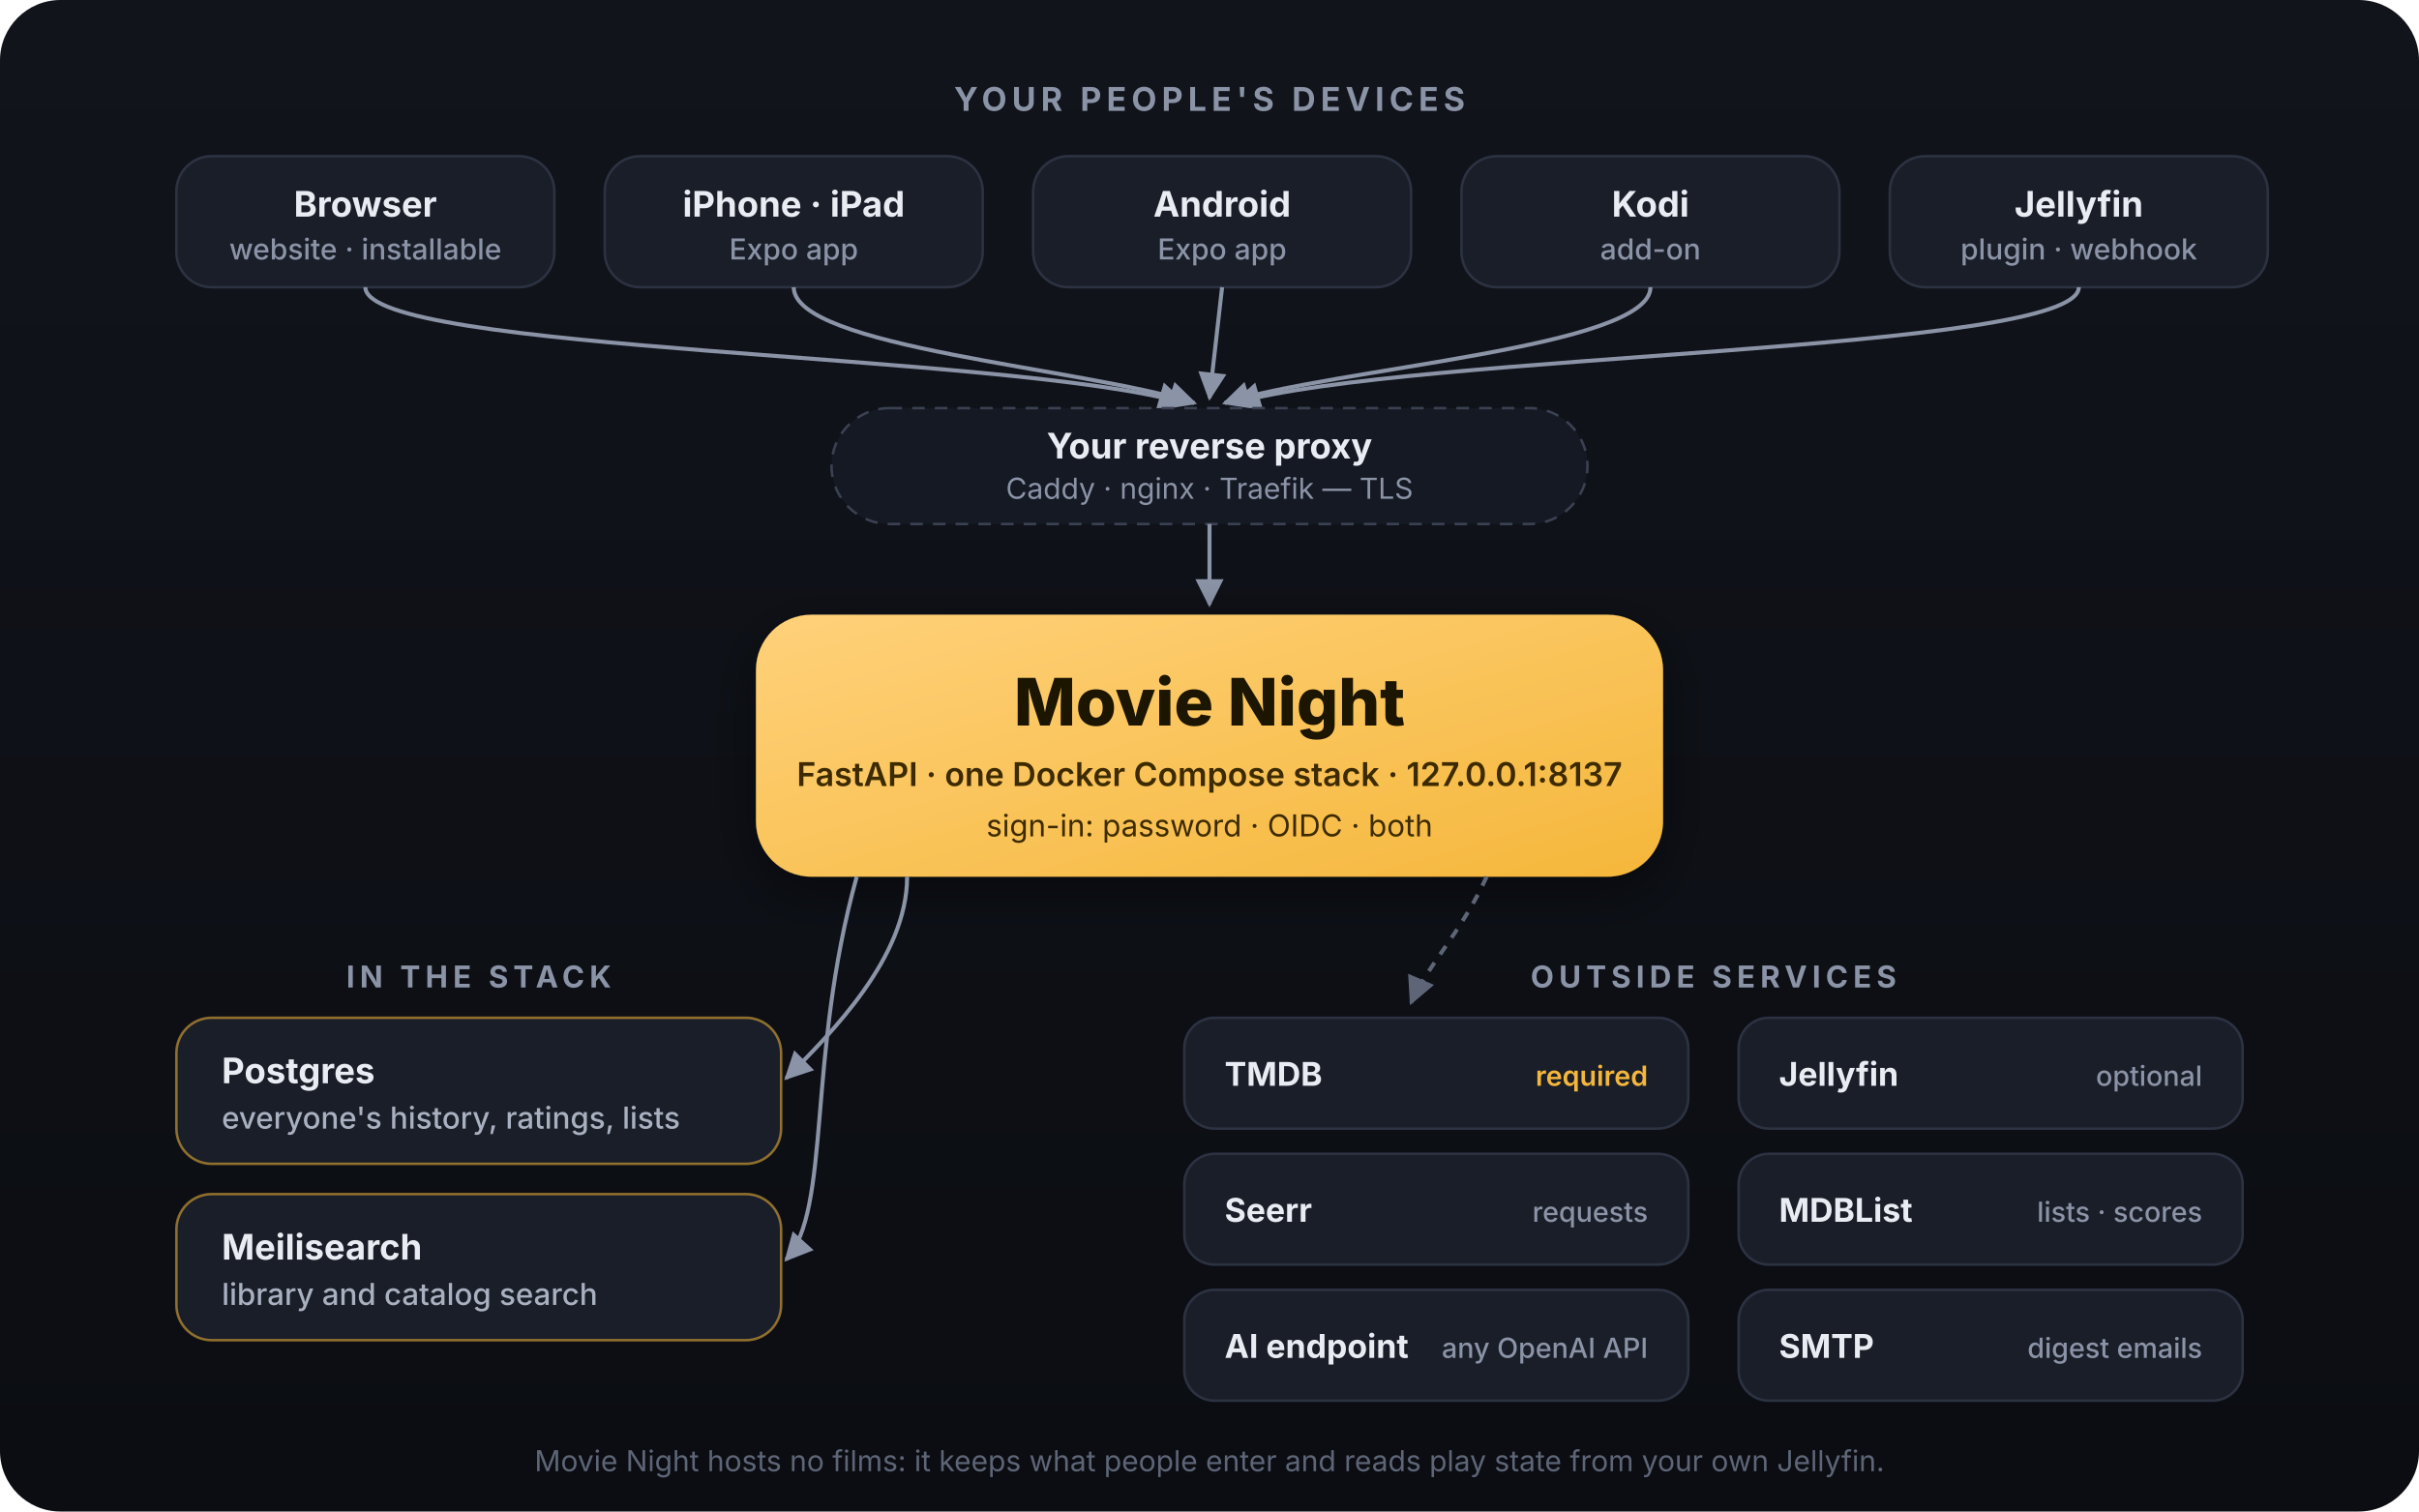
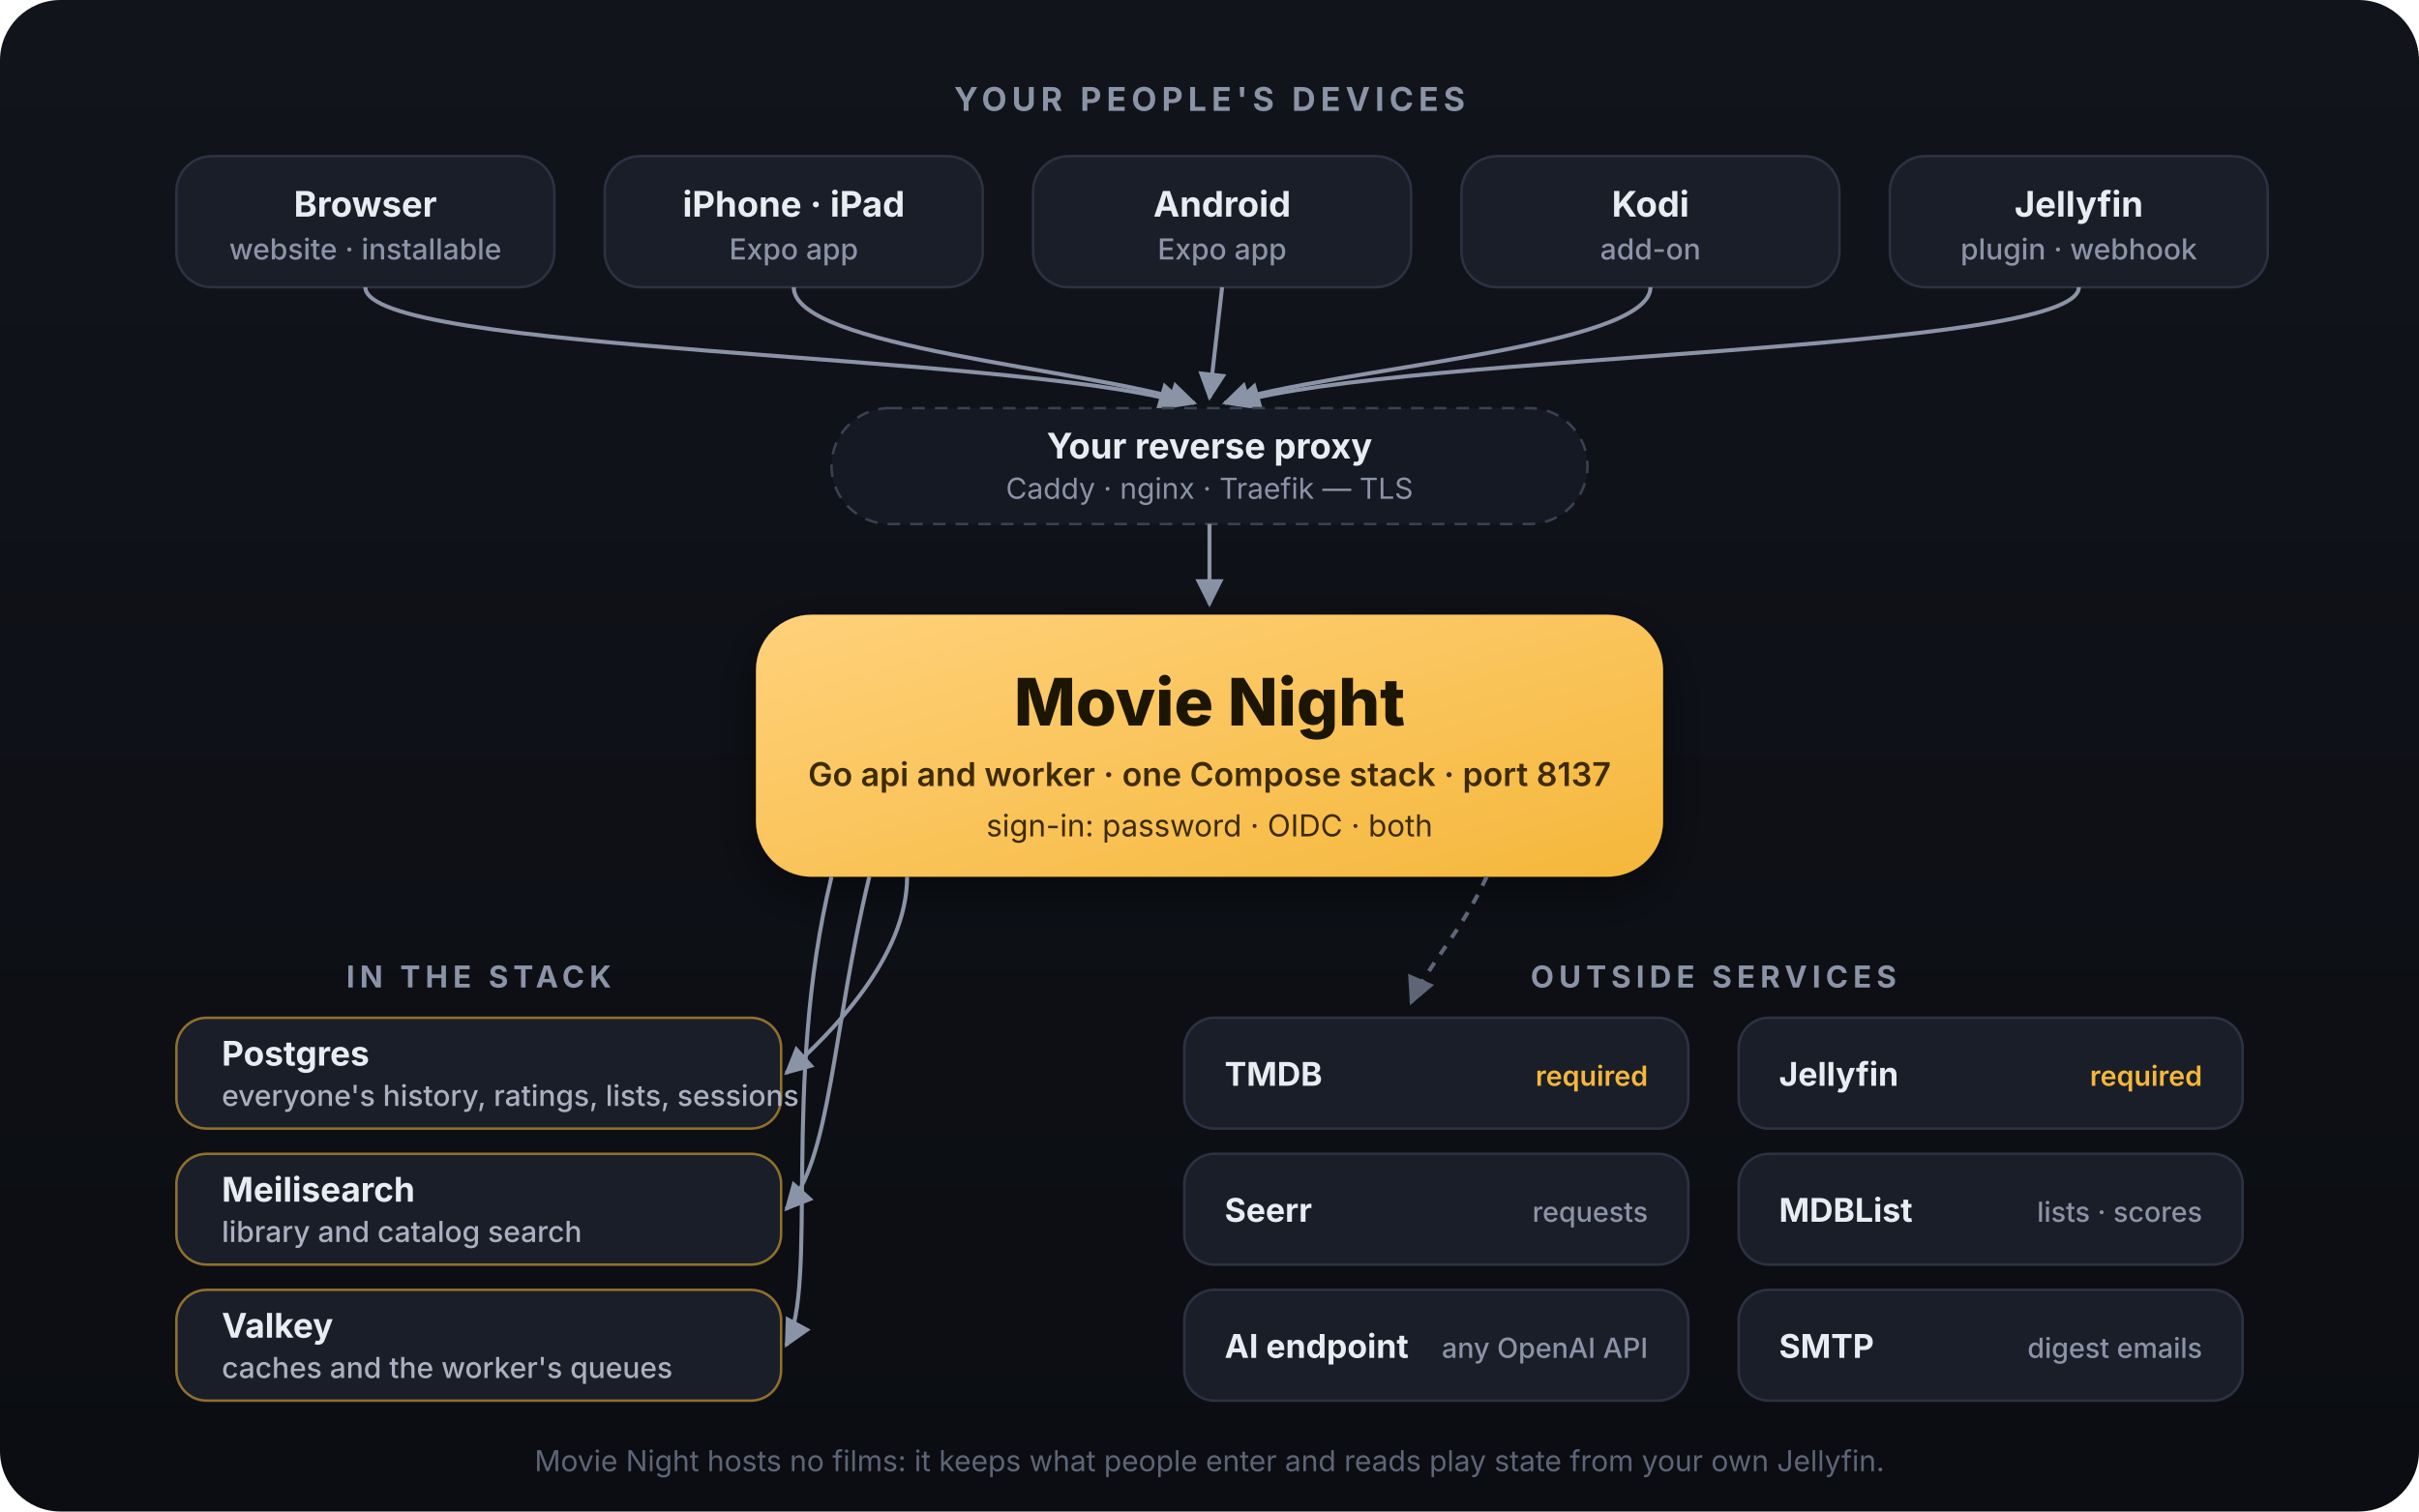
<svg xmlns="http://www.w3.org/2000/svg" viewBox="0 0 960 600" width="960" height="600" font-family="Inter, -apple-system, Segoe UI, Roboto, Helvetica, Arial, sans-serif" role="img" aria-labelledby="t d">
  <defs>
    <linearGradient id="bg" x1="0" y1="0" x2="0" y2="1">
      <stop offset="0" stop-color="#11141b" />
      <stop offset="1" stop-color="#0b0d12" />
    </linearGradient>
    <linearGradient id="core" x1="0" y1="0" x2="1" y2="1">
      <stop offset="0" stop-color="#ffd17a" />
      <stop offset="1" stop-color="#f5b73b" />
    </linearGradient>
    <marker id="a" viewBox="0 0 10 10" refX="9" refY="5" markerWidth="7" markerHeight="7" orient="auto-start-reverse">
      <path d="M0,0 L10,5 L0,10 z" fill="#8b93a7" />
    </marker>
    <marker id="ao" viewBox="0 0 10 10" refX="9" refY="5" markerWidth="7" markerHeight="7" orient="auto-start-reverse">
      <path d="M0,0 L10,5 L0,10 z" fill="#5d6577" />
    </marker>
    <filter id="sh" x="-20%" y="-20%" width="140%" height="160%">
      <feDropShadow dx="0" dy="6" stdDeviation="10" flood-color="#000" flood-opacity=".45" />
    </filter>
  </defs>
  <rect width="960" height="600" rx="24" fill="url(#bg)" />
  <text x="480" y="44" text-anchor="middle" fill="#8b93a7" font-size="13" font-weight="700" letter-spacing="2">YOUR PEOPLE'S DEVICES</text>
  <g font-size="14" font-weight="650" fill="#e9ecf2" text-anchor="middle">
    <g transform="translate(70,62)">
      <rect width="150" height="52" rx="14" fill="#1a1e28" stroke="#2c3242" />
      <text x="75" y="24">Browser</text>
      <text x="75" y="41" font-size="11.5" font-weight="500" fill="#8b93a7">website · installable</text>
    </g>
    <g transform="translate(240,62)">
      <rect width="150" height="52" rx="14" fill="#1a1e28" stroke="#2c3242" />
      <text x="75" y="24">iPhone · iPad</text>
      <text x="75" y="41" font-size="11.5" font-weight="500" fill="#8b93a7">Expo app</text>
    </g>
    <g transform="translate(410,62)">
      <rect width="150" height="52" rx="14" fill="#1a1e28" stroke="#2c3242" />
      <text x="75" y="24">Android</text>
      <text x="75" y="41" font-size="11.5" font-weight="500" fill="#8b93a7">Expo app</text>
    </g>
    <g transform="translate(580,62)">
      <rect width="150" height="52" rx="14" fill="#1a1e28" stroke="#2c3242" />
      <text x="75" y="24">Kodi</text>
      <text x="75" y="41" font-size="11.5" font-weight="500" fill="#8b93a7">add-on</text>
    </g>
    <g transform="translate(750,62)">
      <rect width="150" height="52" rx="14" fill="#1a1e28" stroke="#2c3242" />
      <text x="75" y="24">Jellyfin</text>
      <text x="75" y="41" font-size="11.5" font-weight="500" fill="#8b93a7">plugin · webhook</text>
    </g>
  </g>
  <g stroke="#8b93a7" stroke-width="1.6" fill="none" marker-end="url(#a)">
    <path d="M145,114 C145,140 400,140 470,160" />
    <path d="M315,114 C315,138 430,146 474,160" />
    <path d="M485,114 L480,158" />
    <path d="M655,114 C655,138 530,146 486,160" />
    <path d="M825,114 C825,140 560,140 490,160" />
  </g>
  <g transform="translate(330,162)">
    <rect width="300" height="46" rx="23" fill="#151923" stroke="#3a4152" stroke-dasharray="5 4" />
    <text x="150" y="20" text-anchor="middle" fill="#e9ecf2" font-size="14" font-weight="700">Your reverse proxy</text>
    <text x="150" y="36" text-anchor="middle" fill="#8b93a7" font-size="11.5">Caddy · nginx · Traefik — TLS</text>
  </g>
  <path d="M480,208 L480,240" stroke="#8b93a7" stroke-width="1.6" marker-end="url(#a)" />
  <g transform="translate(300,244)" filter="url(#sh)">
    <rect width="360" height="104" rx="22" fill="url(#core)" />
    <text x="180" y="44" text-anchor="middle" fill="#1a1300" font-size="26" font-weight="800">Movie Night</text>
-     <text x="180" y="68" text-anchor="middle" fill="#3d2c00" font-size="13" font-weight="600">FastAPI · one Docker Compose stack · 127.0.0.1:8137</text>
+     <text x="180" y="68" text-anchor="middle" fill="#3d2c00" font-size="13" font-weight="600">Go api and worker · one Compose stack · port 8137</text>
    <text x="180" y="88" text-anchor="middle" fill="#3d2c00" font-size="12">sign-in: password · OIDC · both</text>
  </g>
  <text x="190" y="392" text-anchor="middle" fill="#8b93a7" font-size="12" font-weight="700" letter-spacing="2">IN THE STACK</text>
-   <g font-size="14" font-weight="700" fill="#e9ecf2">
+   <g font-size="13.5" font-weight="700" fill="#e9ecf2">
    <g transform="translate(70,404)">
-       <rect width="240" height="58" rx="14" fill="#1a1e28" stroke="#f5b73b" stroke-opacity=".55" />
-       <text x="18" y="26">Postgres</text>
-       <text x="18" y="44" font-size="12" font-weight="500" fill="#a9b0c0">everyone's history, ratings, lists</text>
+       <rect width="240" height="44" rx="12" fill="#1a1e28" stroke="#f5b73b" stroke-opacity=".55" />
+       <text x="18" y="19">Postgres</text>
+       <text x="18" y="35" font-size="11.5" font-weight="500" fill="#a9b0c0">everyone's history, ratings, lists, sessions</text>
    </g>
-     <g transform="translate(70,474)">
-       <rect width="240" height="58" rx="14" fill="#1a1e28" stroke="#f5b73b" stroke-opacity=".55" />
-       <text x="18" y="26">Meilisearch</text>
-       <text x="18" y="44" font-size="12" font-weight="500" fill="#a9b0c0">library and catalog search</text>
+     <g transform="translate(70,458)">
+       <rect width="240" height="44" rx="12" fill="#1a1e28" stroke="#f5b73b" stroke-opacity=".55" />
+       <text x="18" y="19">Meilisearch</text>
+       <text x="18" y="35" font-size="11.5" font-weight="500" fill="#a9b0c0">library and catalog search</text>
+     </g>
+     <g transform="translate(70,512)">
+       <rect width="240" height="44" rx="12" fill="#1a1e28" stroke="#f5b73b" stroke-opacity=".55" />
+       <text x="18" y="19">Valkey</text>
+       <text x="18" y="35" font-size="11.5" font-weight="500" fill="#a9b0c0">caches and the worker's queues</text>
    </g>
  </g>
  <g stroke="#8b93a7" stroke-width="1.6" fill="none" marker-end="url(#a)">
-     <path d="M360,348 C360,380 330,410 312,428" />
-     <path d="M340,348 C320,420 330,480 312,500" />
+     <path d="M360,348 C360,380 330,410 312,426" />
+     <path d="M345,348 C330,410 330,460 312,480" />
+     <path d="M330,348 C310,430 325,510 312,534" />
  </g>
  <text x="680" y="392" text-anchor="middle" fill="#8b93a7" font-size="12" font-weight="700" letter-spacing="2">OUTSIDE SERVICES</text>
  <g font-size="13" font-weight="700" fill="#e9ecf2">
    <g transform="translate(470,404)">
      <rect width="200" height="44" rx="12" fill="#1a1e28" stroke="#2c3242" />
      <text x="16" y="27">TMDB</text>
      <text x="184" y="27" text-anchor="end" font-size="11" font-weight="600" fill="#f5b73b">required</text>
    </g>
    <g transform="translate(690,404)">
      <rect width="200" height="44" rx="12" fill="#1a1e28" stroke="#2c3242" />
      <text x="16" y="27">Jellyfin</text>
-       <text x="184" y="27" text-anchor="end" font-size="11" font-weight="500" fill="#8b93a7">optional</text>
+       <text x="184" y="27" text-anchor="end" font-size="11" font-weight="600" fill="#f5b73b">required</text>
    </g>
    <g transform="translate(470,458)">
      <rect width="200" height="44" rx="12" fill="#1a1e28" stroke="#2c3242" />
      <text x="16" y="27">Seerr</text>
      <text x="184" y="27" text-anchor="end" font-size="11" font-weight="500" fill="#8b93a7">requests</text>
    </g>
    <g transform="translate(690,458)">
      <rect width="200" height="44" rx="12" fill="#1a1e28" stroke="#2c3242" />
      <text x="16" y="27">MDBList</text>
      <text x="184" y="27" text-anchor="end" font-size="11" font-weight="500" fill="#8b93a7">lists · scores</text>
    </g>
    <g transform="translate(470,512)">
      <rect width="200" height="44" rx="12" fill="#1a1e28" stroke="#2c3242" />
      <text x="16" y="27">AI endpoint</text>
      <text x="184" y="27" text-anchor="end" font-size="11" font-weight="500" fill="#8b93a7">any OpenAI API</text>
    </g>
    <g transform="translate(690,512)">
      <rect width="200" height="44" rx="12" fill="#1a1e28" stroke="#2c3242" />
      <text x="16" y="27">SMTP</text>
      <text x="184" y="27" text-anchor="end" font-size="11" font-weight="500" fill="#8b93a7">digest emails</text>
    </g>
  </g>
  <path d="M590,348 C580,370 566,384 560,398" stroke="#5d6577" stroke-width="1.6" fill="none" stroke-dasharray="4 4" marker-end="url(#ao)" />
  <text x="480" y="584" text-anchor="middle" fill="#5d6577" font-size="11.5">Movie Night hosts no films: it keeps what people enter and reads play state from your own Jellyfin.</text>
</svg>
